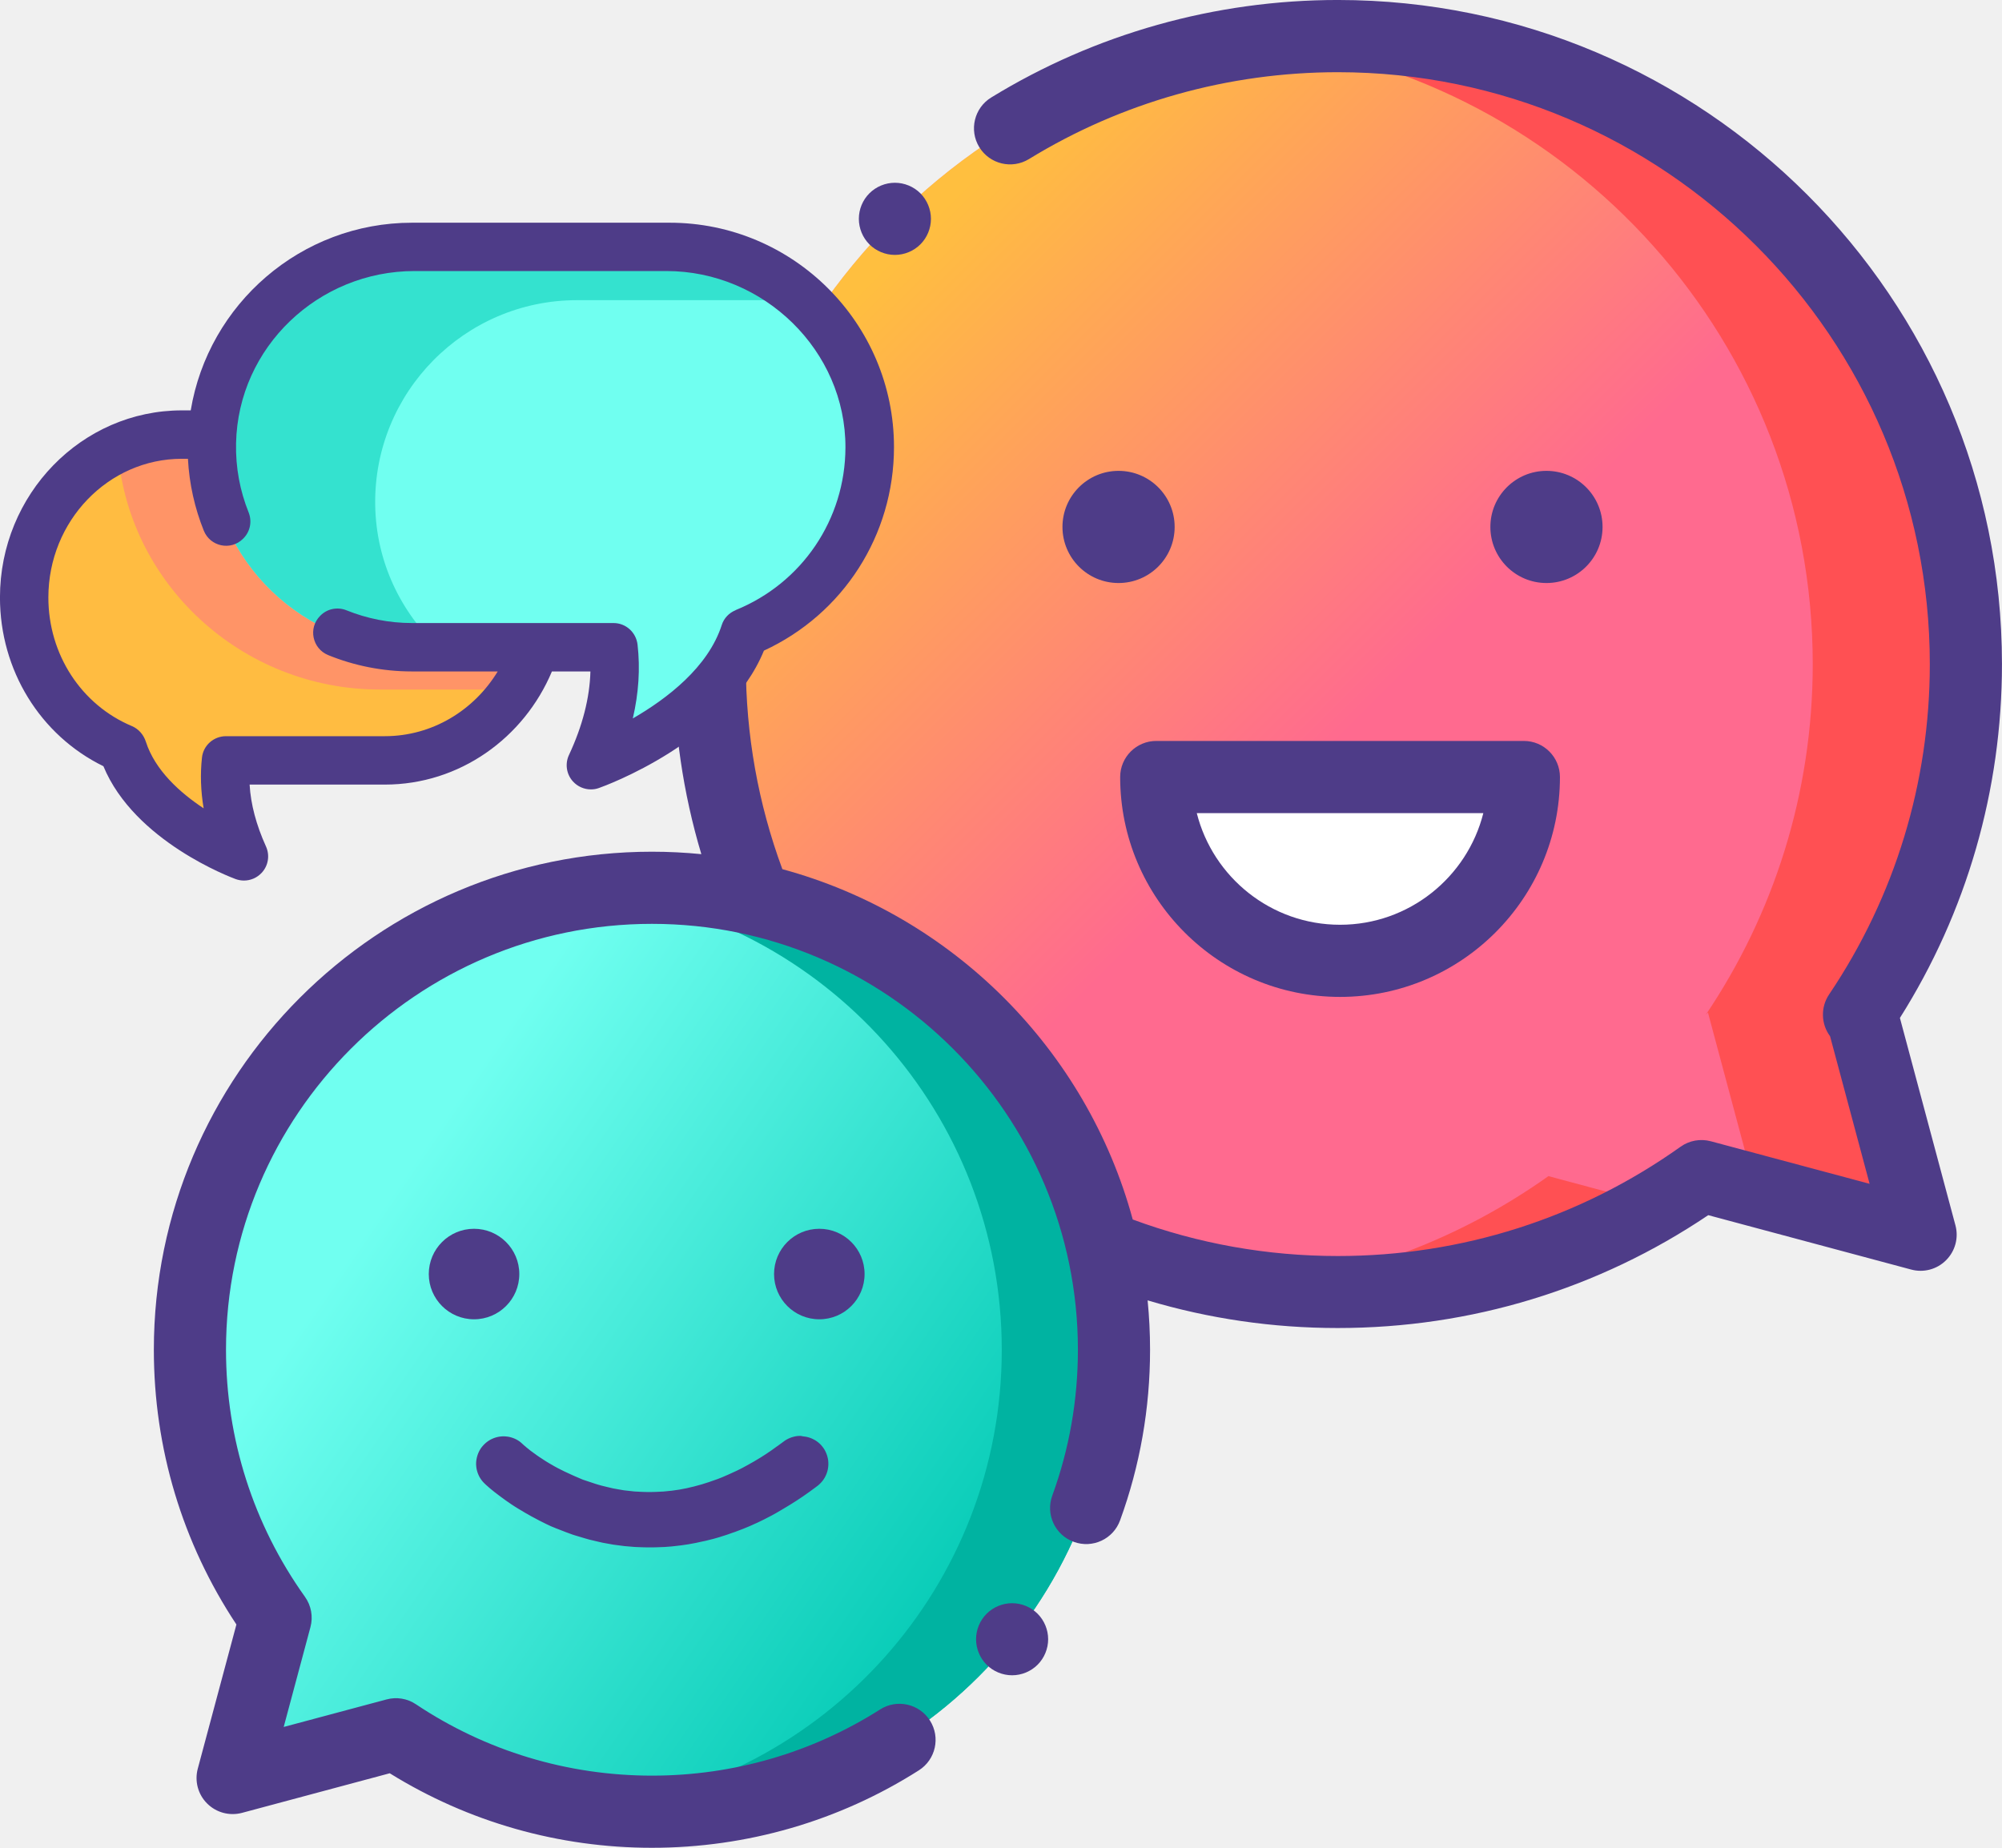
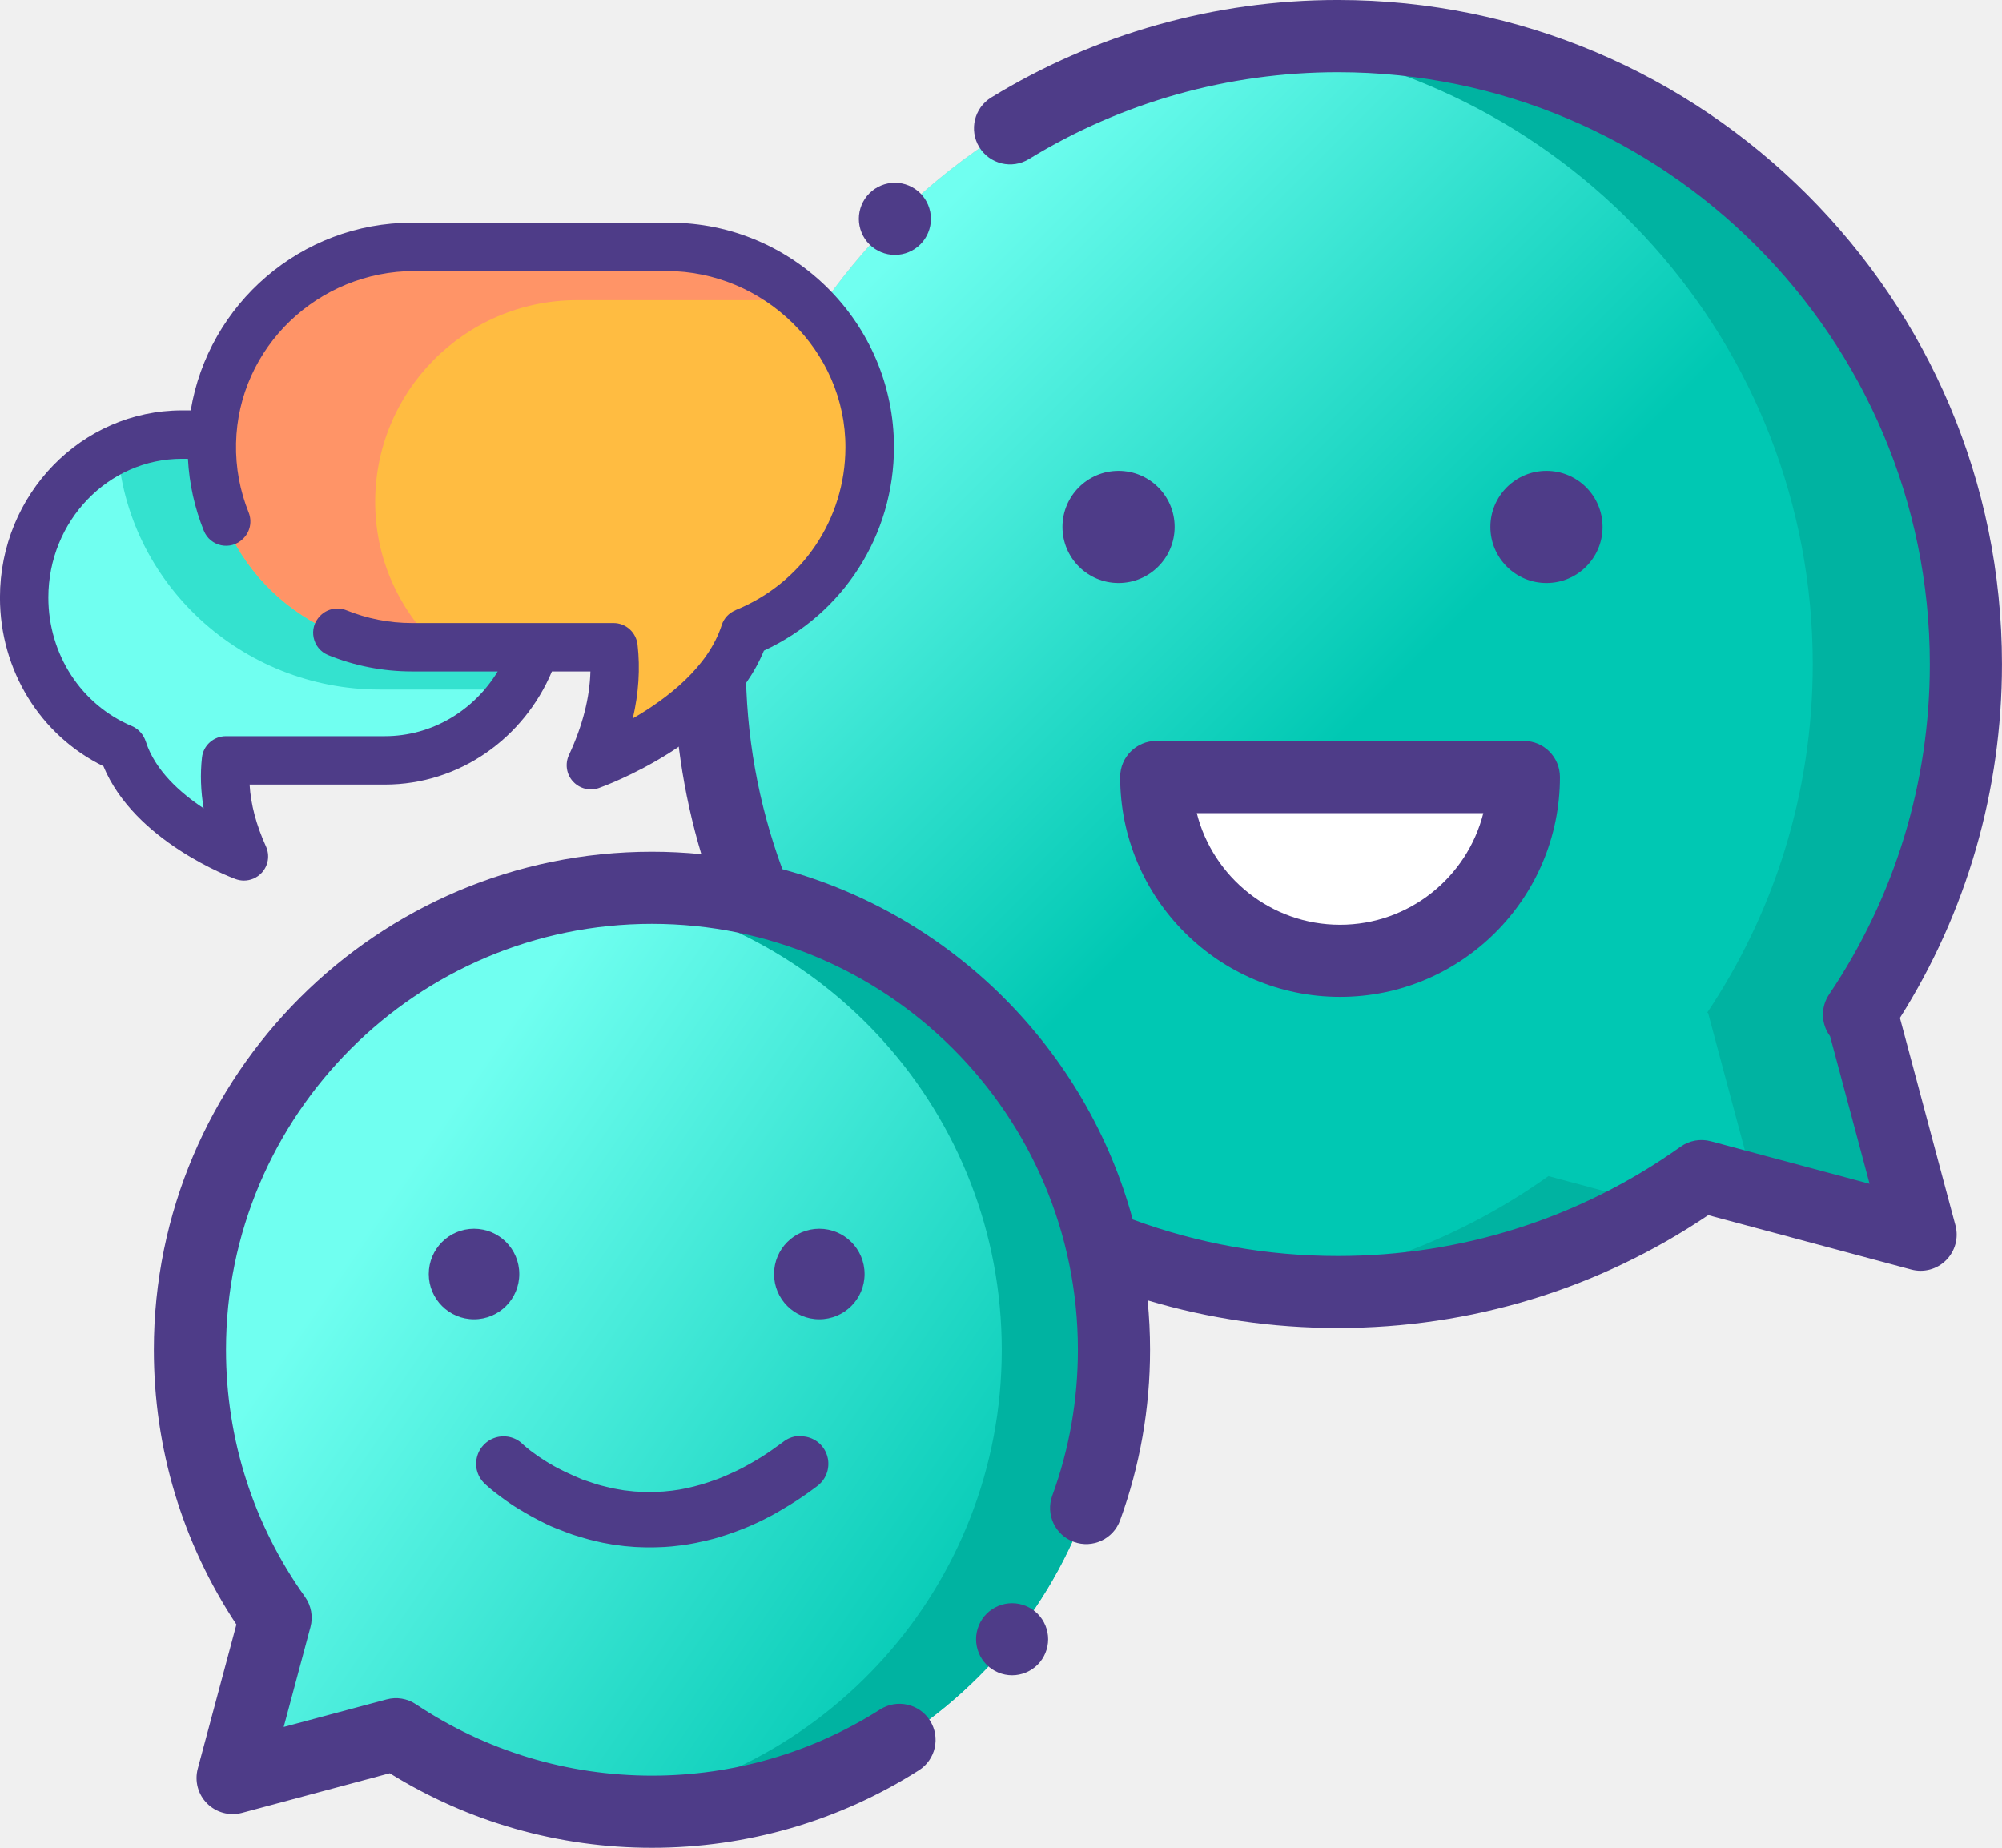
<svg xmlns="http://www.w3.org/2000/svg" xmlns:xlink="http://www.w3.org/1999/xlink" width="28.661mm" height="26.458mm" viewBox="0 0 28.661 26.458" version="1.1" id="svg1098">
  <defs id="defs1092">
    <linearGradient xlink:href="#linearGradient922" id="linearGradient976" gradientUnits="userSpaceOnUse" gradientTransform="matrix(0.05167643,0,0,0.05167643,306.1281,183.2292)" x1="67.985" y1="327.332" x2="237.76" y2="444.198" />
    <linearGradient id="linearGradient922">
      <stop id="stop918" offset="0" style="stop-color:#70fff0;stop-opacity:1" />
      <stop id="stop920" offset="1" style="stop-color:#00c8b3;stop-opacity:1" />
    </linearGradient>
-     <linearGradient xlink:href="#SVGID_10_" id="linearGradient980" gradientUnits="userSpaceOnUse" gradientTransform="matrix(0.05167643,0,0,0.05167643,306.1281,183.2292)" x1="205.301" y1="70.631" x2="334.131" y2="199.461" />
+     <linearGradient xlink:href="#linearGradient922" id="linearGradient980" gradientUnits="userSpaceOnUse" gradientTransform="matrix(0.05167643,0,0,0.05167643,306.1281,183.2292)" x1="205.301" y1="70.631" x2="334.131" y2="199.461" />
    <linearGradient gradientTransform="matrix(10.6667,0,0,-10.6667,679.8889,6577.425)" y2="571.947" x2="-42.24" y1="616.801" x1="-42.24" gradientUnits="userSpaceOnUse" id="SVGID_10_">
      <stop id="stop5494" style="stop-color:#FFBF3F" offset="0" />
      <stop id="stop5496" style="stop-color:#FF6A8F" offset="1" />
    </linearGradient>
    <linearGradient xlink:href="#linearGradient928" id="linearGradient974" gradientUnits="userSpaceOnUse" gradientTransform="matrix(0.05167643,0,0,0.05167643,306.1281,183.2292)" x1="205.301" y1="70.631" x2="464.377" y2="287.1" />
    <linearGradient id="linearGradient928" gradientUnits="userSpaceOnUse" x1="-42.24" y1="616.801" x2="-42.24" y2="571.947" gradientTransform="matrix(10.6667,0,0,-10.6667,679.8889,6577.425)">
      <stop offset="0" style="stop-color:#ff6a8f;stop-opacity:0.585" id="stop924" />
      <stop offset="1" style="stop-color:#FF6A8F" id="stop926" />
    </linearGradient>
  </defs>
  <g id="layer1" transform="translate(-303.9255,-183.2292)">
    <path d="m 318.415,206.184 c 0.107,0 0.211,0.043 0.287,0.119 0.075,0.075 0.119,0.18 0.119,0.287 0,0.107 -0.043,0.211 -0.119,0.287 -0.075,0.075 -0.18,0.119 -0.287,0.119 -0.107,0 -0.211,-0.043 -0.287,-0.119 -0.075,-0.075 -0.119,-0.18 -0.119,-0.287 0,-0.107 0.043,-0.211 0.119,-0.287 0.075,-0.075 0.18,-0.119 0.287,-0.119 z" id="path930" style="clip-rule:evenodd;fill-rule:evenodd;stroke-width:0.041;stroke-linecap:round;stroke-linejoin:round;stroke-miterlimit:1.5" />
    <path style="clip-rule:evenodd;fill:url(#linearGradient974);fill-opacity:1;fill-rule:evenodd;stroke-width:0.052;stroke-linecap:round;stroke-linejoin:round;stroke-miterlimit:1.5" d="m 330.57,197.726 -0.03,0.03 c 0.966,-1.433 1.53,-3.16 1.53,-5.019 0,-4.966 -4.026,-8.992 -8.992,-8.992 -4.966,0 -8.992,4.026 -8.992,8.992 0,4.966 4.026,8.992 8.992,8.992 1.941,0 3.738,-0.615 5.207,-1.66 l 3.138,0.841 z" id="path932" />
-     <path id="path978" d="m 330.57,197.726 -0.03,0.03 c 0.966,-1.433 1.53,-3.16 1.53,-5.019 0,-4.966 -4.026,-8.992 -8.992,-8.992 -4.966,0 -8.992,4.026 -8.992,8.992 0,4.966 4.026,8.992 8.992,8.992 1.941,0 3.738,-0.615 5.207,-1.66 l 3.138,0.841 z" style="clip-rule:evenodd;fill:url(#linearGradient980);fill-opacity:1;fill-rule:evenodd;stroke-width:0.052;stroke-linecap:round;stroke-linejoin:round;stroke-miterlimit:1.5" />
+     <path id="path978" d="m 330.57,197.726 -0.03,0.03 c 0.966,-1.433 1.53,-3.16 1.53,-5.019 0,-4.966 -4.026,-8.992 -8.992,-8.992 -4.966,0 -8.992,4.026 -8.992,8.992 0,4.966 4.026,8.992 8.992,8.992 1.941,0 3.738,-0.615 5.207,-1.66 l 3.138,0.841 z" style="clip-rule:evenodd;fill:url(#linearGradient980);fill-opacity:1.0;fill-rule:evenodd;stroke-width:0.052;stroke-linecap:round;stroke-linejoin:round;stroke-miterlimit:1.5" />
    <path style="clip-rule:evenodd;fill:url(#linearGradient976);fill-opacity:1;fill-rule:evenodd;stroke-width:0.052;stroke-linecap:round;stroke-linejoin:round;stroke-miterlimit:1.5" d="m 313.26,195.942 c -3.653,0 -6.615,2.961 -6.615,6.615 0,1.431 0.454,2.755 1.226,3.837 l -0.615,2.294 2.336,-0.626 c 1.05,0.7 2.31,1.109 3.667,1.109 3.653,-5e-5 6.614,-2.962 6.614,-6.615 0,-3.653 -2.961,-6.614 -6.615,-6.614 z" id="path934" />
    <path style="clip-rule:evenodd;fill:#ffffff;fill-rule:evenodd;stroke-width:0.052;stroke-linecap:round;stroke-linejoin:round;stroke-miterlimit:1.5" d="m 320.478,194.355 c 0,1.453 1.178,2.632 2.632,2.632 v 0 c 1.453,0 2.632,-1.178 2.632,-2.632 z" id="path936" />
    <path id="path938" d="m 326.627,191.284 c 0.022,-0.014 0.044,-0.028 0.067,-0.041" style="clip-rule:evenodd;fill:#ffdcdc;fill-rule:evenodd;stroke-width:0.052;stroke-linecap:round;stroke-linejoin:round;stroke-miterlimit:1.5" />
    <path id="path940" d="m 319.526,191.284 c 0.022,-0.014 0.044,-0.028 0.067,-0.041" style="clip-rule:evenodd;fill:#ffdcdc;fill-rule:evenodd;stroke-width:0.052;stroke-linecap:round;stroke-linejoin:round;stroke-miterlimit:1.5" />
    <path d="m 325.742,193.838 h -5.263 c -0.285,0 -0.517,0.231 -0.517,0.517 0,1.736 1.412,3.148 3.148,3.148 1.736,0 3.148,-1.412 3.148,-3.148 -5e-5,-0.285 -0.231,-0.517 -0.517,-0.517 z m -2.632,2.632 c -0.988,0 -1.82,-0.681 -2.051,-1.598 h 4.102 c -0.231,0.917 -1.063,1.598 -2.051,1.598 z" id="path942" style="clip-rule:evenodd;fill:#4e3c88;fill-opacity:1;fill-rule:evenodd;stroke-width:0.052;stroke-linecap:round;stroke-linejoin:round;stroke-miterlimit:1.5" />
    <path d="m 316.737,186.879 c 0.136,0 0.269,-0.055 0.365,-0.151 0.096,-0.096 0.151,-0.229 0.151,-0.365 0,-0.136 -0.055,-0.269 -0.151,-0.366 -0.096,-0.096 -0.229,-0.151 -0.365,-0.151 -0.136,0 -0.269,0.055 -0.365,0.151 -0.097,0.097 -0.151,0.229 -0.151,0.366 0,0.136 0.055,0.269 0.151,0.365 0.096,0.096 0.229,0.151 0.365,0.151 z" id="path944" style="clip-rule:evenodd;fill:#4e3c88;fill-opacity:1;fill-rule:evenodd;stroke-width:0.052;stroke-linecap:round;stroke-linejoin:round;stroke-miterlimit:1.5" />
-     <path id="path946" d="m 323.078,183.746 c -0.371,0 -0.737,0.023 -1.096,0.067 4.449,0.541 7.895,4.33 7.895,8.925 0,1.859 -0.564,3.585 -1.53,5.019 l 0.03,-0.03 0.683,2.55 2.362,0.633 -0.853,-3.183 -0.03,0.03 c 0.966,-1.433 1.53,-3.16 1.53,-5.019 0,-4.966 -4.026,-8.992 -8.992,-8.992 z m 3.015,16.323 c -1.188,0.845 -2.59,1.409 -4.11,1.594 0.359,0.044 0.724,0.067 1.095,0.067 1.667,0 3.228,-0.454 4.566,-1.245 z" style="clip-rule:evenodd;fill:#ff5053;fill-opacity:1;fill-rule:evenodd;stroke-width:0.052;stroke-linecap:round;stroke-linejoin:round;stroke-miterlimit:1.5" />
+     <path id="path946" d="m 323.078,183.746 c -0.371,0 -0.737,0.023 -1.096,0.067 4.449,0.541 7.895,4.33 7.895,8.925 0,1.859 -0.564,3.585 -1.53,5.019 l 0.03,-0.03 0.683,2.55 2.362,0.633 -0.853,-3.183 -0.03,0.03 c 0.966,-1.433 1.53,-3.16 1.53,-5.019 0,-4.966 -4.026,-8.992 -8.992,-8.992 z m 3.015,16.323 c -1.188,0.845 -2.59,1.409 -4.11,1.594 0.359,0.044 0.724,0.067 1.095,0.067 1.667,0 3.228,-0.454 4.566,-1.245 z" style="clip-rule:evenodd;fill:#00b3a1;fill-opacity:1;fill-rule:evenodd;stroke-width:0.052;stroke-linecap:round;stroke-linejoin:round;stroke-miterlimit:1.5" />
    <ellipse id="ellipse948" style="clip-rule:evenodd;fill:#4e3c88;fill-opacity:1;fill-rule:evenodd;stroke-width:0.072;stroke-linecap:round;stroke-linejoin:round;stroke-miterlimit:1.5" ry="0.648" rx="0.648" cy="201.471" cx="310.712" />
    <ellipse id="ellipse950" style="clip-rule:evenodd;fill:#4e3c88;fill-opacity:1;fill-rule:evenodd;stroke-width:0.072;stroke-linecap:round;stroke-linejoin:round;stroke-miterlimit:1.5" ry="0.648" rx="0.648" cy="201.471" cx="315.655" />
    <path id="path952" style="clip-rule:evenodd;fill:#4e3c88;fill-opacity:1;fill-rule:evenodd;stroke-width:0.091;stroke-linecap:round;stroke-linejoin:round;stroke-miterlimit:1.5" d="m 315.42,203.795 0.026,0.003 0.025,0.004 0.025,0.006 0.025,0.008 0.024,0.009 0.023,0.011 0.023,0.012 0.022,0.014 0.021,0.015 0.02,0.017 0.019,0.018 0.017,0.019 0.016,0.02 0.015,0.021 0.013,0.022 0.012,0.023 0.01,0.024 0.009,0.024 0.007,0.025 0.006,0.025 0.004,0.025 0.002,0.026 5.5e-4,0.026 -0.001,0.026 -0.003,0.026 -0.004,0.025 -0.006,0.025 -0.008,0.025 -0.009,0.024 -0.011,0.023 -0.012,0.023 -0.014,0.022 -0.015,0.021 -0.017,0.02 -0.018,0.019 -0.019,0.018 -0.02,0.016 -0.029,0.022 -0.03,0.022 -0.03,0.022 -0.03,0.022 -0.03,0.021 -0.03,0.021 -0.03,0.021 -0.03,0.02 -0.03,0.02 -0.03,0.02 -0.03,0.019 -0.03,0.019 -0.03,0.019 -0.03,0.018 -0.03,0.018 -0.03,0.018 -0.03,0.018 -0.029,0.017 -0.029,0.017 -0.029,0.017 -0.029,0.016 -0.029,0.016 -0.029,0.015 -0.029,0.015 -0.029,0.015 -0.029,0.015 -0.029,0.014 -0.029,0.014 -0.029,0.014 -0.029,0.013 -0.029,0.013 -0.029,0.013 -0.029,0.013 -0.029,0.012 -0.029,0.012 -0.029,0.012 -0.029,0.011 -0.029,0.011 -0.029,0.011 -0.029,0.011 -0.029,0.01 -0.029,0.01 -0.028,0.01 -0.028,0.01 -0.028,0.009 -0.028,0.009 -0.028,0.009 -0.028,0.009 -0.028,0.008 -0.028,0.008 -0.028,0.008 -0.028,0.007 -0.028,0.007 -0.028,0.007 -0.028,0.007 -0.028,0.006 -0.028,0.006 -0.028,0.006 -0.027,0.006 -0.027,0.006 -0.027,0.005 -0.027,0.005 -0.027,0.005 -0.027,0.005 -0.027,0.004 -0.027,0.004 -0.027,0.004 -0.027,0.004 -0.027,0.003 -0.026,0.003 -0.026,0.003 -0.026,0.003 -0.026,0.003 -0.026,0.002 -0.026,0.002 -0.026,0.002 -0.026,0.002 -0.026,0.001 -0.026,0.001 -0.026,0.001 -0.026,9.3e-4 -0.025,7.1e-4 -0.025,5.9e-4 -0.025,3.9e-4 -0.025,8e-5 h -0.025 l -0.025,-1.6e-4 -0.025,-4.7e-4 -0.025,-5.9e-4 -0.025,-7.1e-4 -0.025,-9.3e-4 -0.025,-0.001 -0.024,-0.001 -0.024,-0.001 -0.024,-0.002 -0.024,-0.002 -0.024,-0.002 -0.024,-0.002 -0.024,-0.002 -0.024,-0.002 -0.024,-0.003 -0.023,-0.003 -0.023,-0.003 -0.023,-0.003 -0.023,-0.003 -0.023,-0.003 -0.023,-0.003 -0.023,-0.004 -0.022,-0.004 -0.022,-0.004 -0.022,-0.004 -0.022,-0.004 -0.022,-0.004 -0.022,-0.004 -0.022,-0.005 -0.022,-0.005 -0.022,-0.005 -0.021,-0.005 -0.021,-0.005 -0.021,-0.005 -0.021,-0.005 -0.021,-0.005 -0.021,-0.005 -0.021,-0.006 -0.021,-0.006 -0.021,-0.006 -0.02,-0.006 -0.02,-0.006 -0.02,-0.006 -0.02,-0.006 -0.02,-0.006 -0.02,-0.006 -0.02,-0.006 -0.019,-0.006 -0.019,-0.006 -0.019,-0.007 -0.019,-0.007 -0.019,-0.007 -0.019,-0.007 -0.019,-0.007 -0.018,-0.007 -0.018,-0.007 -0.018,-0.007 -0.018,-0.007 -0.018,-0.007 -0.018,-0.007 -0.018,-0.007 -0.018,-0.007 -0.017,-0.007 -0.017,-0.007 -0.017,-0.007 -0.017,-0.007 -0.017,-0.008 -0.017,-0.008 -0.017,-0.008 -0.017,-0.008 -0.016,-0.008 -0.016,-0.008 -0.016,-0.008 -0.016,-0.008 -0.016,-0.008 -0.016,-0.008 -0.015,-0.008 -0.015,-0.008 -0.015,-0.008 -0.015,-0.008 -0.015,-0.008 -0.015,-0.008 -0.015,-0.008 -0.015,-0.008 -0.014,-0.008 -0.014,-0.008 -0.014,-0.008 -0.014,-0.008 -0.027,-0.015 -0.027,-0.016 -0.026,-0.016 -0.026,-0.015 -0.025,-0.015 -0.024,-0.015 -0.024,-0.015 -0.023,-0.015 -0.023,-0.015 -0.022,-0.015 -0.021,-0.015 -0.021,-0.014 -0.02,-0.014 -0.019,-0.014 -0.019,-0.014 -0.018,-0.013 -0.018,-0.013 -0.017,-0.013 -0.016,-0.012 -0.016,-0.012 -0.015,-0.012 -0.015,-0.011 -0.014,-0.011 -0.013,-0.011 -0.013,-0.01 -0.012,-0.01 -0.011,-0.009 -0.011,-0.009 -0.01,-0.009 -0.017,-0.015 -0.015,-0.013 -0.012,-0.011 -0.01,-0.009 -0.007,-0.007 -0.018,-0.018 -0.017,-0.019 -0.016,-0.021 -0.014,-0.021 -0.013,-0.022 -0.011,-0.023 -0.01,-0.024 -0.008,-0.024 -0.007,-0.025 -0.005,-0.025 -0.003,-0.026 -0.002,-0.026 8e-5,-0.026 0.002,-0.026 0.004,-0.025 0.005,-0.025 0.007,-0.025 0.008,-0.024 0.01,-0.024 0.011,-0.023 0.013,-0.022 0.014,-0.021 0.016,-0.02 0.017,-0.019 0.018,-0.018 0.019,-0.017 0.021,-0.016 0.021,-0.014 0.022,-0.013 0.023,-0.011 0.024,-0.01 0.024,-0.008 0.025,-0.007 0.025,-0.005 0.025,-0.003 0.026,-0.002 0.026,8e-5 0.026,0.002 0.026,0.003 0.025,0.005 0.025,0.007 0.024,0.008 0.024,0.01 0.023,0.011 0.022,0.013 0.021,0.014 0.02,0.016 0.019,0.017 0.004,0.004 0.004,0.003 0.006,0.006 0.009,0.008 0.012,0.01 0.006,0.005 0.007,0.006 0.008,0.007 0.008,0.007 0.009,0.007 0.01,0.008 0.01,0.008 0.011,0.009 0.011,0.009 0.012,0.009 0.013,0.009 0.013,0.01 0.014,0.01 0.014,0.01 0.015,0.011 0.015,0.011 0.016,0.011 0.016,0.011 0.017,0.011 0.017,0.011 0.018,0.012 0.018,0.012 0.019,0.012 0.019,0.012 0.02,0.012 0.02,0.012 0.021,0.012 0.021,0.012 0.022,0.013 0.011,0.006 0.011,0.006 0.011,0.006 0.011,0.006 0.011,0.006 0.012,0.006 0.012,0.006 0.012,0.006 0.012,0.006 0.012,0.006 0.012,0.006 0.012,0.006 0.012,0.006 0.013,0.006 0.013,0.006 0.013,0.006 0.013,0.006 0.013,0.006 0.013,0.006 0.013,0.006 0.013,0.006 0.013,0.006 0.027,0.012 0.014,0.006 0.014,0.006 0.014,0.006 0.014,0.006 0.014,0.006 0.014,0.006 0.014,0.006 0.014,0.006 0.014,0.005 0.015,0.005 0.015,0.005 0.015,0.005 0.015,0.005 0.015,0.005 0.015,0.005 0.015,0.005 0.015,0.005 0.015,0.005 0.015,0.005 0.015,0.005 0.016,0.005 0.016,0.005 0.016,0.005 0.016,0.004 0.016,0.005 0.016,0.004 0.016,0.004 0.016,0.004 0.016,0.004 0.016,0.004 0.017,0.004 0.017,0.004 0.017,0.004 0.017,0.004 0.017,0.004 0.017,0.004 0.017,0.003 0.017,0.003 0.017,0.003 0.017,0.003 0.017,0.003 0.017,0.003 0.018,0.003 0.017,0.003 0.018,0.003 0.018,0.002 0.018,0.002 0.018,0.002 0.018,0.002 0.018,0.002 0.018,0.002 0.018,0.002 0.018,0.002 0.018,10e-4 0.018,0.001 0.018,0.001 0.018,0.001 0.019,0.001 0.019,8.2e-4 0.019,7.2e-4 0.019,5.8e-4 0.019,4.8e-4 0.019,2.4e-4 0.019,1.6e-4 h 0.019 l 0.019,-8e-5 0.019,-3.2e-4 0.019,-4e-4 0.019,-5.8e-4 0.02,-7.1e-4 0.02,-9.3e-4 0.02,-0.001 0.02,-0.001 0.02,-0.001 0.02,-10e-4 0.02,-0.002 0.02,-0.002 0.02,-0.002 0.02,-0.002 0.02,-0.002 0.02,-0.002 0.021,-0.003 0.021,-0.003 0.021,-0.003 0.021,-0.003 0.021,-0.003 0.021,-0.004 0.021,-0.004 0.021,-0.004 0.021,-0.004 0.021,-0.004 0.021,-0.005 0.021,-0.005 0.021,-0.005 0.021,-0.005 0.022,-0.005 0.022,-0.006 0.022,-0.006 0.022,-0.006 0.022,-0.006 0.022,-0.006 0.022,-0.007 0.022,-0.007 0.022,-0.007 0.022,-0.007 0.022,-0.007 0.022,-0.008 0.023,-0.008 0.023,-0.008 0.023,-0.008 0.023,-0.008 0.023,-0.009 0.023,-0.009 0.023,-0.009 0.023,-0.01 0.023,-0.01 0.023,-0.01 0.023,-0.01 0.024,-0.011 0.024,-0.011 0.024,-0.011 0.024,-0.011 0.024,-0.011 0.024,-0.012 0.024,-0.012 0.024,-0.012 0.024,-0.013 0.024,-0.013 0.024,-0.013 0.024,-0.013 0.024,-0.014 0.025,-0.014 0.025,-0.014 0.025,-0.015 0.025,-0.015 0.025,-0.015 0.025,-0.015 0.025,-0.016 0.025,-0.016 0.025,-0.016 0.025,-0.017 0.025,-0.017 0.025,-0.017 0.025,-0.018 0.025,-0.018 0.025,-0.018 0.026,-0.018 0.026,-0.019 0.026,-0.019 0.027,-0.02 0.021,-0.015 0.022,-0.013 0.023,-0.012 0.024,-0.01 0.024,-0.009 0.025,-0.007 0.025,-0.006 0.026,-0.004 0.026,-0.002 0.026,-6.3e-4 z" />
    <ellipse cx="319.939" cy="190.774" rx="0.803" ry="0.803" style="clip-rule:evenodd;fill:#4e3c88;fill-opacity:1;fill-rule:evenodd;stroke-width:0.09;stroke-linecap:round;stroke-linejoin:round;stroke-miterlimit:1.5" id="ellipse954" />
    <ellipse cx="326.065" cy="190.774" rx="0.803" ry="0.803" style="clip-rule:evenodd;fill:#4e3c88;fill-opacity:1;fill-rule:evenodd;stroke-width:0.09;stroke-linecap:round;stroke-linejoin:round;stroke-miterlimit:1.5" id="ellipse956" />
    <path id="path958" d="m 313.26,195.942 c -0.272,0 -0.54,0.017 -0.804,0.049 3.274,0.397 5.811,3.185 5.811,6.566 0,3.38 -2.536,6.168 -5.809,6.566 0.263,0.032 0.53,0.049 0.802,0.049 3.653,-5e-5 6.614,-2.962 6.614,-6.615 0,-3.653 -2.961,-6.614 -6.614,-6.614 z m -5.274,12.12 -0.604,0.162 -0.124,0.464 1.223,-0.328 c -0.169,-0.093 -0.335,-0.192 -0.494,-0.298 z" style="clip-rule:evenodd;fill:#00b3a1;fill-opacity:1;fill-rule:evenodd;stroke-width:0.052;stroke-linecap:round;stroke-linejoin:round;stroke-miterlimit:1.5" />
    <path style="clip-rule:evenodd;fill:#4e3c88;fill-opacity:1;fill-rule:evenodd;stroke-width:0.052;stroke-linecap:round;stroke-linejoin:round;stroke-miterlimit:1.5" id="path960" d="m 331.125,197.804 c 0.957,-1.516 1.461,-3.262 1.461,-5.067 0,-5.243 -4.265,-9.508 -9.508,-9.508 -1.756,0 -3.472,0.483 -4.962,1.396 -0.243,0.149 -0.32,0.467 -0.171,0.711 0.149,0.243 0.467,0.32 0.711,0.171 1.327,-0.814 2.856,-1.244 4.422,-1.244 4.673,0 8.475,3.802 8.475,8.475 0,1.695 -0.499,3.33 -1.442,4.73 -0.125,0.186 -0.114,0.426 0.014,0.598 l 0.566,2.113 -2.273,-0.609 c -0.149,-0.04 -0.308,-0.011 -0.433,0.078 -1.439,1.024 -3.136,1.565 -4.907,1.565 -1.009,0 -1.997,-0.176 -2.936,-0.523 -0.661,-2.434 -2.582,-4.355 -5.016,-5.016 -0.347,-0.939 -0.523,-1.926 -0.523,-2.936 0,-1.583 0.439,-3.126 1.27,-4.464 0.151,-0.242 0.076,-0.561 -0.166,-0.712 -0.242,-0.151 -0.561,-0.076 -0.712,0.166 -0.932,1.501 -1.425,3.234 -1.425,5.009 0,0.929 0.133,1.842 0.396,2.722 -0.233,-0.023 -0.468,-0.035 -0.707,-0.035 -3.932,0 -7.131,3.199 -7.131,7.131 0,1.411 0.408,2.766 1.182,3.934 l -0.553,2.064 c -0.048,0.178 0.003,0.369 0.134,0.499 0.131,0.131 0.321,0.181 0.499,0.134 l 2.115,-0.567 c 1.127,0.699 2.419,1.067 3.754,1.067 1.358,0 2.68,-0.383 3.821,-1.109 0.241,-0.153 0.312,-0.472 0.159,-0.713 -0.153,-0.241 -0.473,-0.312 -0.713,-0.159 -0.975,0.62 -2.105,0.948 -3.266,0.948 -1.209,0 -2.378,-0.353 -3.38,-1.022 -0.124,-0.083 -0.277,-0.108 -0.421,-0.069 l -1.472,0.394 0.383,-1.43 c 0.04,-0.149 0.011,-0.308 -0.079,-0.434 -0.739,-1.036 -1.13,-2.26 -1.13,-3.537 0,-3.362 2.735,-6.098 6.098,-6.098 3.362,0 6.098,2.735 6.098,6.098 0,0.718 -0.123,1.421 -0.367,2.089 -0.098,0.268 0.04,0.565 0.309,0.662 0.268,0.098 0.565,-0.04 0.662,-0.309 0.285,-0.782 0.429,-1.604 0.429,-2.443 0,-0.238 -0.012,-0.474 -0.035,-0.706 0.88,0.263 1.793,0.396 2.722,0.396 1.906,0 3.734,-0.558 5.304,-1.616 l 2.906,0.779 c 0.178,0.048 0.369,-0.003 0.499,-0.134 0.131,-0.131 0.182,-0.321 0.134,-0.499 z" />
    <path style="clip-rule:evenodd;fill:#4e3c88;fill-opacity:1;fill-rule:evenodd;stroke-width:0.052;stroke-linecap:round;stroke-linejoin:round;stroke-miterlimit:1.5" id="path962" d="m 318.415,206.184 c -0.136,0 -0.269,0.055 -0.365,0.151 -0.096,0.096 -0.151,0.229 -0.151,0.365 0,0.136 0.055,0.269 0.151,0.365 0.096,0.096 0.229,0.151 0.365,0.151 0.136,0 0.269,-0.055 0.365,-0.151 0.096,-0.096 0.151,-0.229 0.151,-0.365 0,-0.136 -0.055,-0.269 -0.151,-0.365 -0.096,-0.096 -0.229,-0.151 -0.365,-0.151 z" />
-     <path id="path964" d="m 306.638,195.111 c -0.511,-0.337 -0.839,-0.724 -0.975,-1.149 -0.859,-0.365 -1.414,-1.219 -1.414,-2.179 0,-1.299 1.024,-2.356 2.282,-2.356 h 2.904 c 1.258,0 2.282,1.057 2.282,2.356 0,1.299 -1.024,2.356 -2.282,2.356 h -2.252 c -0.019,0.194 -0.011,0.397 0.023,0.602 l 0.104,0.616 c 0.014,0.085 -0.079,0.146 -0.151,0.099 z" style="clip-rule:evenodd;fill:#ffbc41;fill-opacity:1;fill-rule:evenodd;stroke-width:0.046;stroke-linecap:round;stroke-linejoin:round;stroke-miterlimit:1.5" />
-     <path id="path966" d="m 311.716,191.784 c 0,-1.299 -1.024,-2.356 -2.282,-2.356 h -2.904 c -0.328,0 -0.639,0.072 -0.921,0.201 0.121,1.95 1.778,3.473 3.752,3.473 h 1.962 c 0.247,-0.377 0.392,-0.831 0.392,-1.319 z" style="clip-rule:evenodd;fill:#ff9467;fill-opacity:1;fill-rule:evenodd;stroke-width:0.046;stroke-linecap:round;stroke-linejoin:round;stroke-miterlimit:1.5" />
-     <path id="path968" d="m 312.625,193.433 c 0.073,-0.313 0.094,-0.62 0.063,-0.913 h -2.819 c -1.585,0 -2.909,-1.259 -2.933,-2.844 -0.025,-1.614 1.281,-2.934 2.889,-2.934 h 3.645 c 1.589,0 2.911,1.266 2.929,2.855 0.014,1.192 -0.693,2.257 -1.793,2.708 -0.237,0.718 -0.911,1.229 -1.436,1.532 l -0.541,0.312 c -0.074,0.043 -0.164,-0.024 -0.145,-0.107 z" style="clip-rule:evenodd;fill:#70fff0;fill-opacity:1;fill-rule:evenodd;stroke-width:0.046;stroke-linecap:round;stroke-linejoin:round;stroke-miterlimit:1.5" />
-     <path id="path970" d="m 309.297,190.461 c -0.025,-1.614 1.281,-2.934 2.889,-2.934 h 3.286 c -0.527,-0.487 -1.233,-0.785 -2.003,-0.785 h -3.645 c -1.608,0 -2.913,1.321 -2.889,2.934 0.024,1.585 1.347,2.844 2.933,2.844 h 0.356 c -0.558,-0.516 -0.915,-1.244 -0.927,-2.06 z" style="clip-rule:evenodd;fill:#34e2cf;fill-opacity:1;fill-rule:evenodd;stroke-width:0.046;stroke-linecap:round;stroke-linejoin:round;stroke-miterlimit:1.5" />
+     <path id="path964" d="m 306.638,195.111 c -0.511,-0.337 -0.839,-0.724 -0.975,-1.149 -0.859,-0.365 -1.414,-1.219 -1.414,-2.179 0,-1.299 1.024,-2.356 2.282,-2.356 h 2.904 c 1.258,0 2.282,1.057 2.282,2.356 0,1.299 -1.024,2.356 -2.282,2.356 h -2.252 c -0.019,0.194 -0.011,0.397 0.023,0.602 l 0.104,0.616 c 0.014,0.085 -0.079,0.146 -0.151,0.099 z" style="clip-rule:evenodd;fill:#70fff0;fill-opacity:1;fill-rule:evenodd;stroke-width:0.046;stroke-linecap:round;stroke-linejoin:round;stroke-miterlimit:1.5" />
+     <path id="path966" d="m 311.716,191.784 c 0,-1.299 -1.024,-2.356 -2.282,-2.356 h -2.904 c -0.328,0 -0.639,0.072 -0.921,0.201 0.121,1.95 1.778,3.473 3.752,3.473 h 1.962 c 0.247,-0.377 0.392,-0.831 0.392,-1.319 z" style="clip-rule:evenodd;fill:#34e2cf;fill-opacity:1;fill-rule:evenodd;stroke-width:0.046;stroke-linecap:round;stroke-linejoin:round;stroke-miterlimit:1.5" />
+     <path id="path968" d="m 312.625,193.433 c 0.073,-0.313 0.094,-0.62 0.063,-0.913 h -2.819 c -1.585,0 -2.909,-1.259 -2.933,-2.844 -0.025,-1.614 1.281,-2.934 2.889,-2.934 h 3.645 c 1.589,0 2.911,1.266 2.929,2.855 0.014,1.192 -0.693,2.257 -1.793,2.708 -0.237,0.718 -0.911,1.229 -1.436,1.532 l -0.541,0.312 c -0.074,0.043 -0.164,-0.024 -0.145,-0.107 z" style="clip-rule:evenodd;fill:#ffbc41;fill-opacity:1;fill-rule:evenodd;stroke-width:0.046;stroke-linecap:round;stroke-linejoin:round;stroke-miterlimit:1.5" />
+     <path id="path970" d="m 309.297,190.461 c -0.025,-1.614 1.281,-2.934 2.889,-2.934 h 3.286 c -0.527,-0.487 -1.233,-0.785 -2.003,-0.785 h -3.645 c -1.608,0 -2.913,1.321 -2.889,2.934 0.024,1.585 1.347,2.844 2.933,2.844 h 0.356 c -0.558,-0.516 -0.915,-1.244 -0.927,-2.06 z" style="clip-rule:evenodd;fill:#ff9467;fill-opacity:1;fill-rule:evenodd;stroke-width:0.046;stroke-linecap:round;stroke-linejoin:round;stroke-miterlimit:1.5" />
    <path style="clip-rule:evenodd;fill:#4e3c88;fill-opacity:1;fill-rule:evenodd;stroke-width:0.046;stroke-linecap:round;stroke-linejoin:round;stroke-miterlimit:1.5" id="path972" d="m 313.51,186.418 h -3.685 c -1.592,0 -2.917,1.165 -3.169,2.687 h -0.126 c -1.436,0 -2.605,1.202 -2.605,2.679 0,1.041 0.576,1.973 1.481,2.416 0.445,1.077 1.832,1.593 1.893,1.616 0.039,0.014 0.079,0.021 0.119,0.021 0.095,0 0.187,-0.039 0.254,-0.111 0.095,-0.102 0.119,-0.251 0.061,-0.378 -0.139,-0.307 -0.218,-0.604 -0.234,-0.885 h 1.936 c 1.071,0 1.992,-0.668 2.392,-1.62 h 0.551 c -0.01,0.379 -0.113,0.78 -0.307,1.196 -0.059,0.126 -0.037,0.276 0.057,0.379 0.067,0.074 0.161,0.114 0.257,0.114 0.039,0 0.077,-0.006 0.115,-0.02 0.077,-0.027 1.825,-0.658 2.362,-1.967 1.136,-0.525 1.862,-1.653 1.862,-2.915 0,-1.771 -1.441,-3.212 -3.212,-3.212 z m 0.947,5.548 c -0.094,0.038 -0.167,0.114 -0.198,0.21 -0.194,0.607 -0.786,1.058 -1.274,1.34 0.084,-0.361 0.107,-0.714 0.068,-1.056 -0.02,-0.176 -0.167,-0.31 -0.344,-0.31 h -2.884 c -0.332,0 -0.648,-0.065 -0.938,-0.182 -0.128,-0.052 -0.275,-0.024 -0.373,0.074 l -0.005,0.005 c -0.174,0.174 -0.113,0.469 0.115,0.562 0.371,0.151 0.777,0.234 1.201,0.234 h 1.226 c -0.339,0.557 -0.937,0.927 -1.617,0.927 h -2.273 c -0.176,0 -0.325,0.131 -0.344,0.306 -0.026,0.237 -0.018,0.479 0.024,0.727 -0.336,-0.222 -0.695,-0.543 -0.827,-0.953 -0.032,-0.1 -0.103,-0.183 -0.199,-0.224 -0.727,-0.305 -1.197,-1.028 -1.197,-1.842 0,-1.095 0.858,-1.986 1.912,-1.986 h 0.086 c 0.019,0.362 0.098,0.708 0.227,1.029 0.092,0.229 0.387,0.291 0.562,0.116 0.002,-0.002 0.003,-0.003 0.005,-0.005 0.098,-0.098 0.126,-0.244 0.075,-0.372 -0.123,-0.306 -0.188,-0.641 -0.18,-0.992 0.03,-1.375 1.179,-2.464 2.555,-2.464 h 3.607 c 1.391,0 2.567,1.138 2.562,2.528 -0.003,1.027 -0.62,1.94 -1.573,2.327 z" />
  </g>
</svg>
